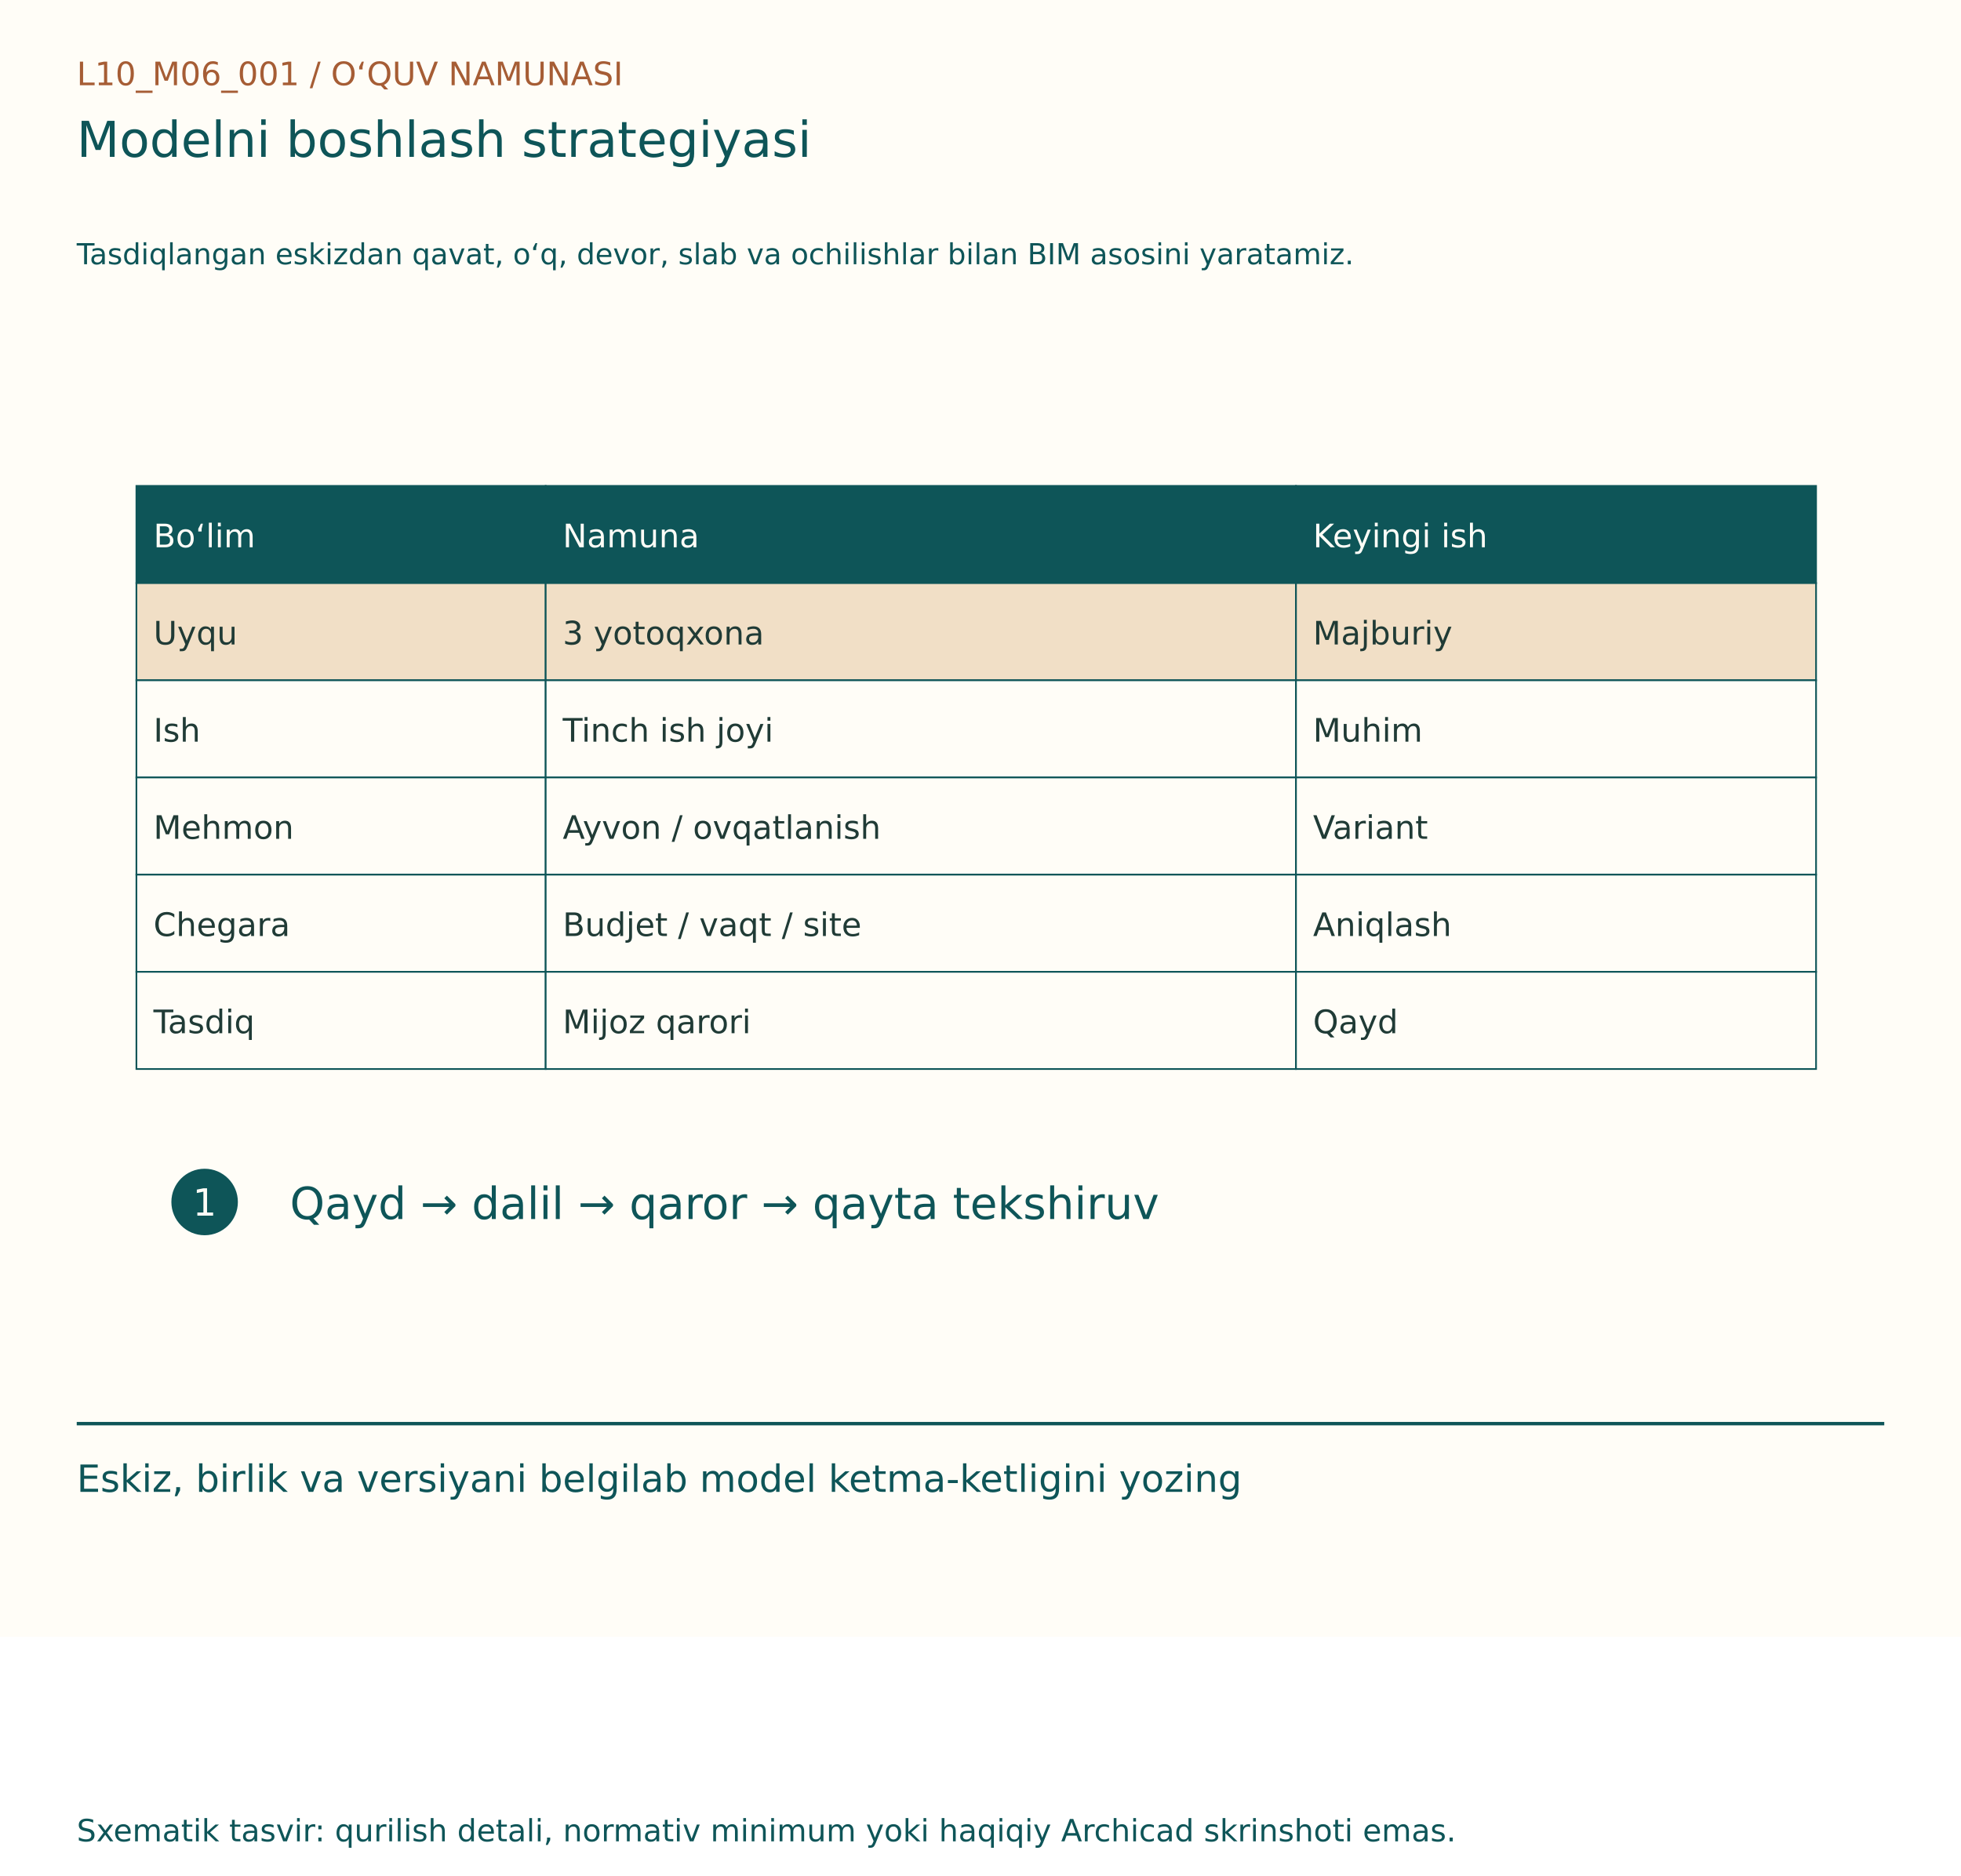
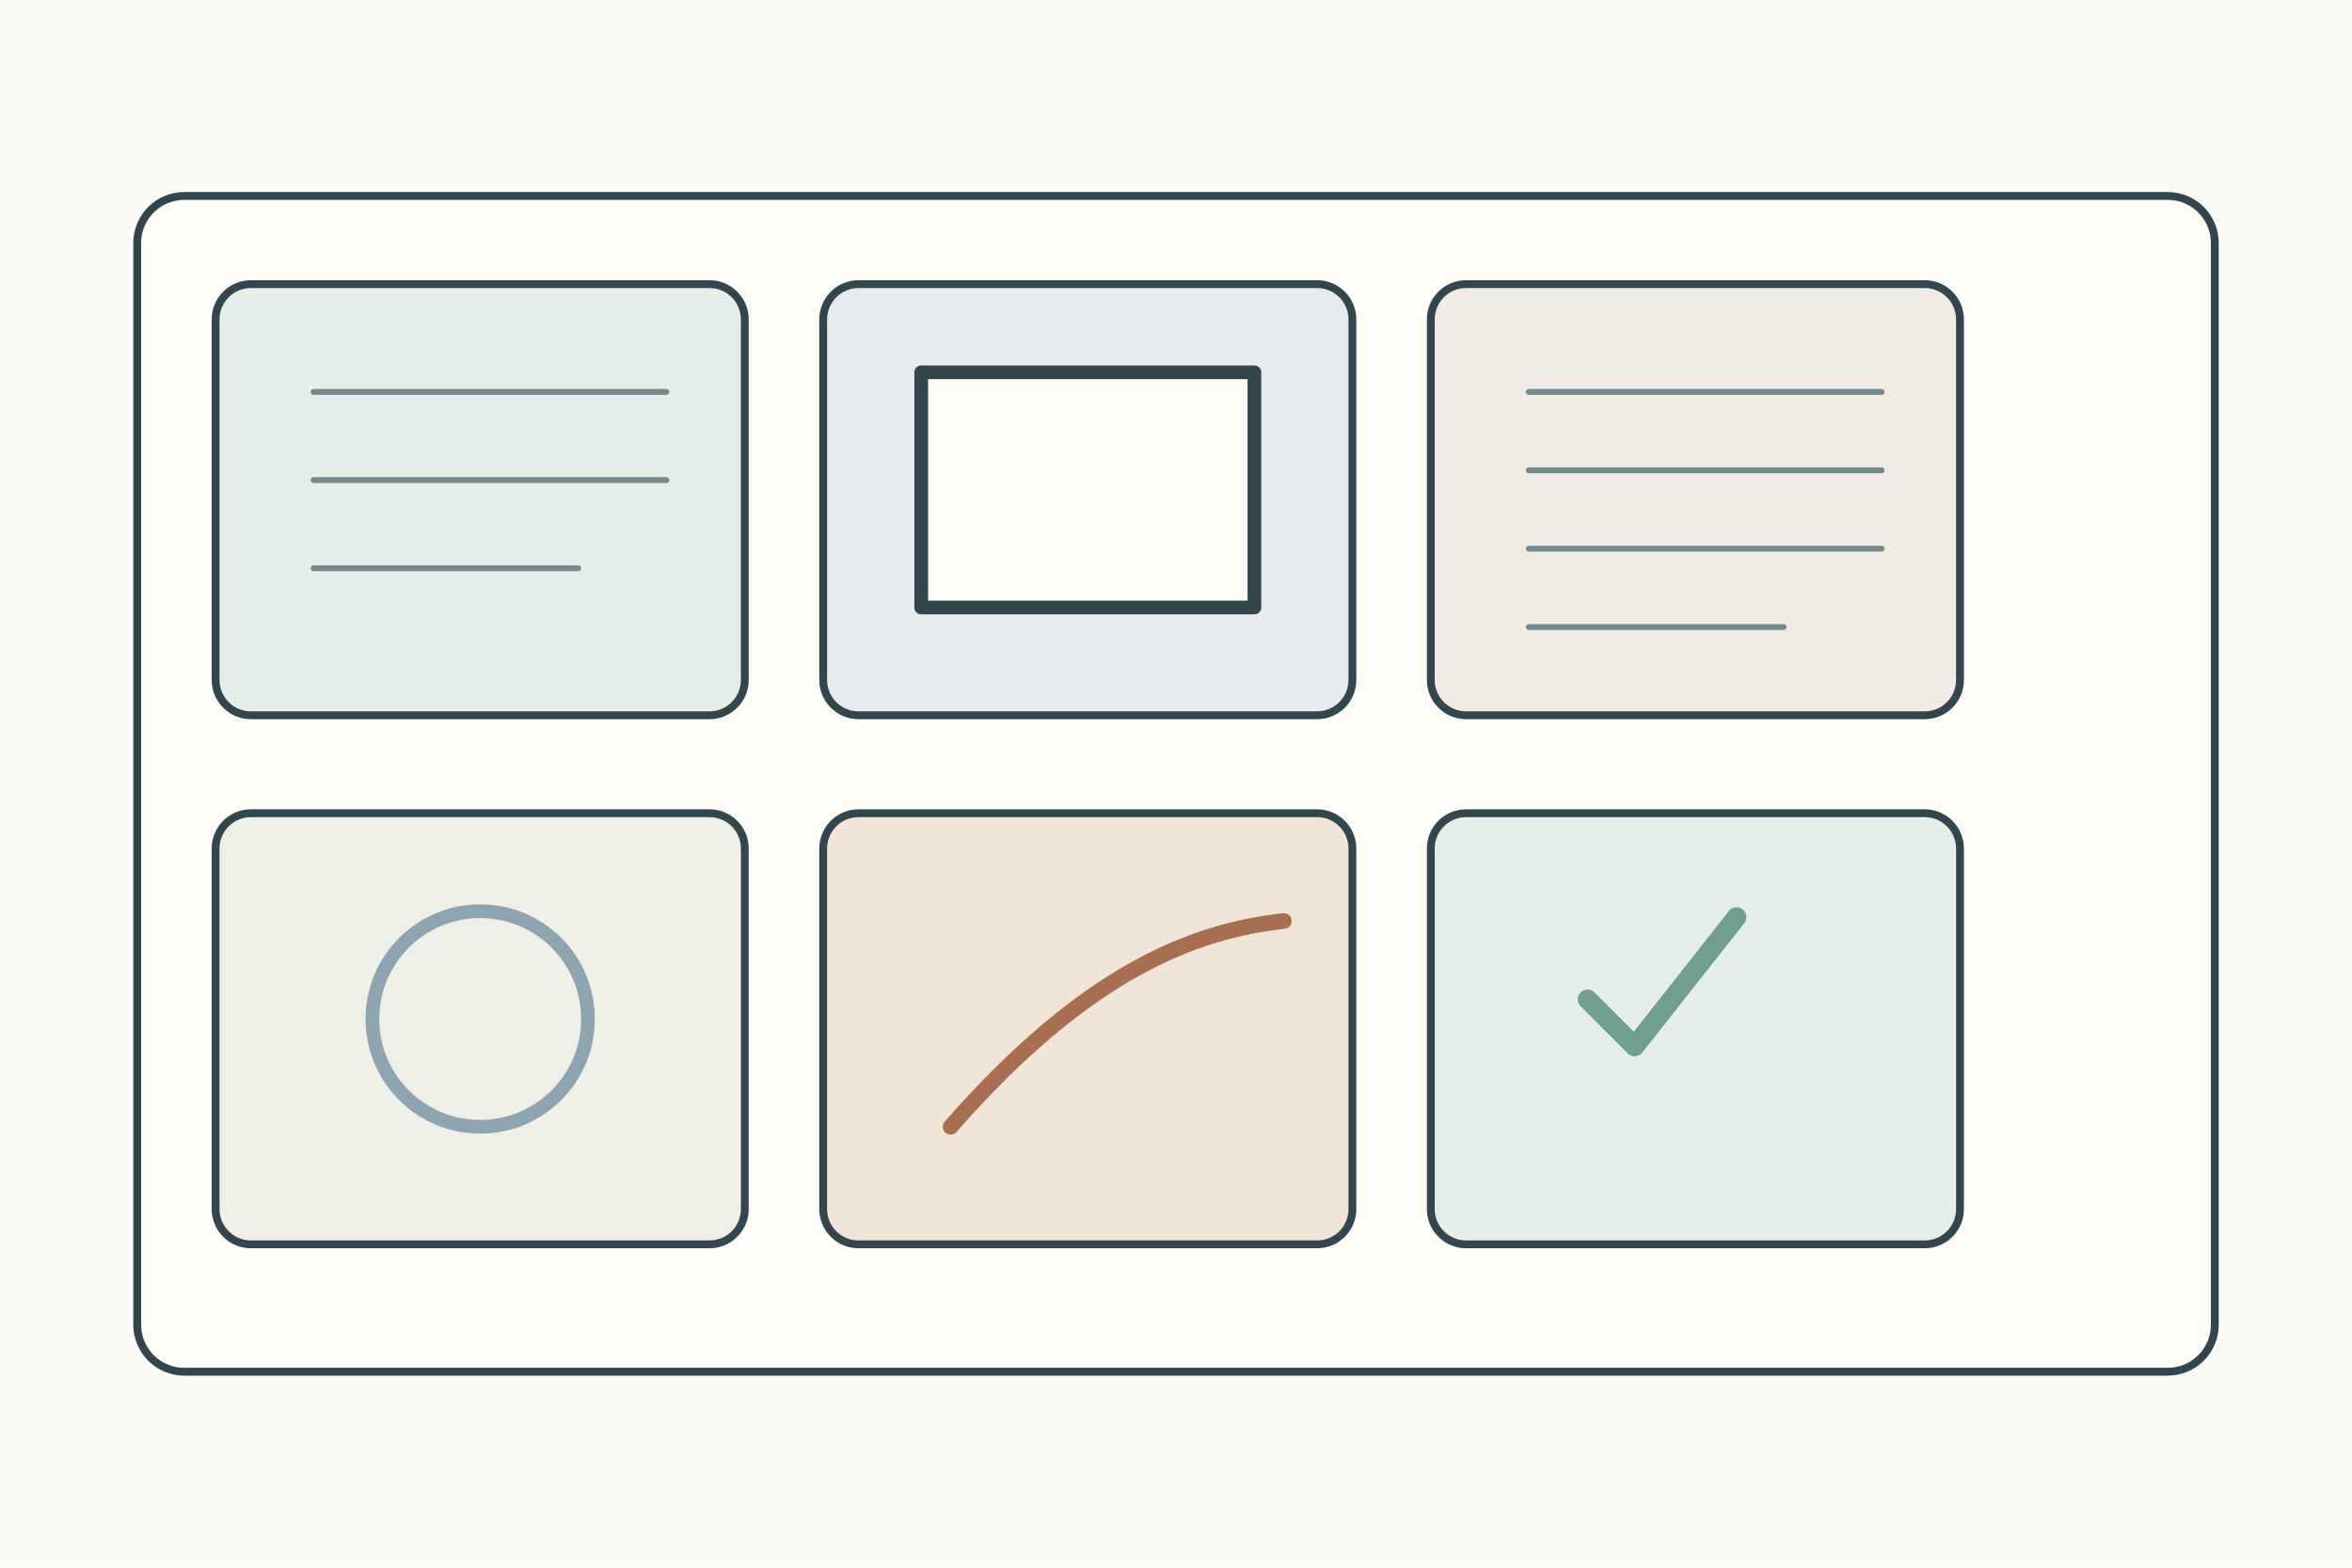
- <svg xmlns="http://www.w3.org/2000/svg" width="1150" height="1100" viewBox="0 0 1150 1100">
-   <rect width="1150" height="960" fill="#FFFDF7" />
-   <g font-family="DejaVu Sans, Segoe UI, sans-serif">
-     <text x="45" y="50" font-size="19" fill="#A65D35">L10_M06_001  /  O‘QUV NAMUNASI</text>
-     <text x="45" y="92" font-size="29" fill="#0E5558">Modelni boshlash strategiyasi</text>
-     <text x="45" y="155" font-size="17" fill="#0E5558">Tasdiqlangan eskizdan qavat, o‘q, devor, slab va ochilishlar bilan BIM asosini yaratamiz.</text>
-     <g transform="translate(0,80)">
-       <rect x="80" y="205" width="240" height="57" fill="#0E5558" stroke="#0E5558" stroke-width="1" />
-       <text x="90" y="241" font-size="19" fill="#FFFDF7">Bo‘lim</text>
-       <rect x="320" y="205" width="440" height="57" fill="#0E5558" stroke="#0E5558" stroke-width="1" />
-       <text x="330" y="241" font-size="19" fill="#FFFDF7">Namuna</text>
-       <rect x="760" y="205" width="305" height="57" fill="#0E5558" stroke="#0E5558" stroke-width="1" />
-       <text x="770" y="241" font-size="19" fill="#FFFDF7">Keyingi ish</text>
-       <rect x="80" y="262" width="240" height="57" fill="#F1DFC6" stroke="#0E5558" stroke-width="1" />
-       <text x="90" y="298" font-size="19" fill="#203B36">Uyqu</text>
-       <rect x="320" y="262" width="440" height="57" fill="#F1DFC6" stroke="#0E5558" stroke-width="1" />
-       <text x="330" y="298" font-size="19" fill="#203B36">3 yotoqxona</text>
-       <rect x="760" y="262" width="305" height="57" fill="#F1DFC6" stroke="#0E5558" stroke-width="1" />
-       <text x="770" y="298" font-size="19" fill="#203B36">Majburiy</text>
-       <rect x="80" y="319" width="240" height="57" fill="#FFFDF7" stroke="#0E5558" stroke-width="1" />
-       <text x="90" y="355" font-size="19" fill="#203B36">Ish</text>
-       <rect x="320" y="319" width="440" height="57" fill="#FFFDF7" stroke="#0E5558" stroke-width="1" />
-       <text x="330" y="355" font-size="19" fill="#203B36">Tinch ish joyi</text>
-       <rect x="760" y="319" width="305" height="57" fill="#FFFDF7" stroke="#0E5558" stroke-width="1" />
-       <text x="770" y="355" font-size="19" fill="#203B36">Muhim</text>
-       <rect x="80" y="376" width="240" height="57" fill="#FFFDF7" stroke="#0E5558" stroke-width="1" />
-       <text x="90" y="412" font-size="19" fill="#203B36">Mehmon</text>
-       <rect x="320" y="376" width="440" height="57" fill="#FFFDF7" stroke="#0E5558" stroke-width="1" />
-       <text x="330" y="412" font-size="19" fill="#203B36">Ayvon / ovqatlanish</text>
-       <rect x="760" y="376" width="305" height="57" fill="#FFFDF7" stroke="#0E5558" stroke-width="1" />
-       <text x="770" y="412" font-size="19" fill="#203B36">Variant</text>
-       <rect x="80" y="433" width="240" height="57" fill="#FFFDF7" stroke="#0E5558" stroke-width="1" />
-       <text x="90" y="469" font-size="19" fill="#203B36">Chegara</text>
-       <rect x="320" y="433" width="440" height="57" fill="#FFFDF7" stroke="#0E5558" stroke-width="1" />
-       <text x="330" y="469" font-size="19" fill="#203B36">Budjet / vaqt / site</text>
-       <rect x="760" y="433" width="305" height="57" fill="#FFFDF7" stroke="#0E5558" stroke-width="1" />
-       <text x="770" y="469" font-size="19" fill="#203B36">Aniqlash</text>
-       <rect x="80" y="490" width="240" height="57" fill="#FFFDF7" stroke="#0E5558" stroke-width="1" />
-       <text x="90" y="526" font-size="19" fill="#203B36">Tasdiq</text>
-       <rect x="320" y="490" width="440" height="57" fill="#FFFDF7" stroke="#0E5558" stroke-width="1" />
-       <text x="330" y="526" font-size="19" fill="#203B36">Mijoz qarori</text>
-       <rect x="760" y="490" width="305" height="57" fill="#FFFDF7" stroke="#0E5558" stroke-width="1" />
-       <text x="770" y="526" font-size="19" fill="#203B36">Qayd</text>
-       <circle cx="120" cy="625" r="18" fill="#0E5558" stroke="#0E5558" stroke-width="3" />
-       <text x="113" y="633" font-size="22" fill="#FFFDF7">1</text>
-       <text x="170" y="635" font-size="26" fill="#0E5558">Qayd → dalil → qaror → qayta tekshiruv</text>
+ <svg xmlns="http://www.w3.org/2000/svg" width="1200" height="800">
+   <rect width="1200" height="800" fill="#fbfaf4" />
+   <g stroke="#34464d" stroke-width="4" fill="none" stroke-linecap="round" stroke-linejoin="round">
+     <rect x="70" y="100" width="1060" height="600" rx="24" fill="#fffef9" />
+     <g transform="translate(110 145)">
+       <g>
+         <rect width="270" height="220" rx="18" fill="#e5eee8" />
+         <path d="M50 55h180M50 100h180M50 145h135" stroke="#75888d" stroke-width="3" />
+       </g>
+       <g transform="translate(310 0)">
+         <rect width="270" height="220" rx="18" fill="#e7ebef" />
+         <rect x="50" y="45" width="170" height="120" fill="#fffef9" stroke-width="7" />
+       </g>
+       <g transform="translate(620 0)">
+         <rect width="270" height="220" rx="18" fill="#f0ece5" />
+         <path d="M50 55h180M50 95h180M50 135h180M50 175h130" stroke="#75888d" stroke-width="3" />
+       </g>
+       <g transform="translate(0 270)">
+         <rect width="270" height="220" rx="18" fill="#eef0e8" />
+         <circle cx="135" cy="105" r="55" fill="none" stroke="#8ea4b0" stroke-width="7" />
+       </g>
+       <g transform="translate(310 270)">
+         <rect width="270" height="220" rx="18" fill="#f0e5d7" />
+         <path d="M65 160c70-80 125-100 170-105" stroke="#a66f50" stroke-width="8" />
+       </g>
+       <g transform="translate(620 270)">
+         <rect width="270" height="220" rx="18" fill="#e5eee8" />
+         <path d="M80 95l24 24 52-66" stroke="#6f9f8d" stroke-width="10" />
+       </g>
    </g>
-     <line x1="45" y1="835" x2="1105" y2="835" stroke="#0E5558" stroke-width="2" />
-     <text x="45" y="875" font-size="22" fill="#0E5558">Eskiz, birlik va versiyani belgilab model ketma-ketligini yozing</text>
-     <text x="45" y="1080" font-size="18" fill="#0E5558">Sxematik tasvir: qurilish detali, normativ minimum yoki haqiqiy Archicad skrinshoti emas.</text>
  </g>
</svg>
